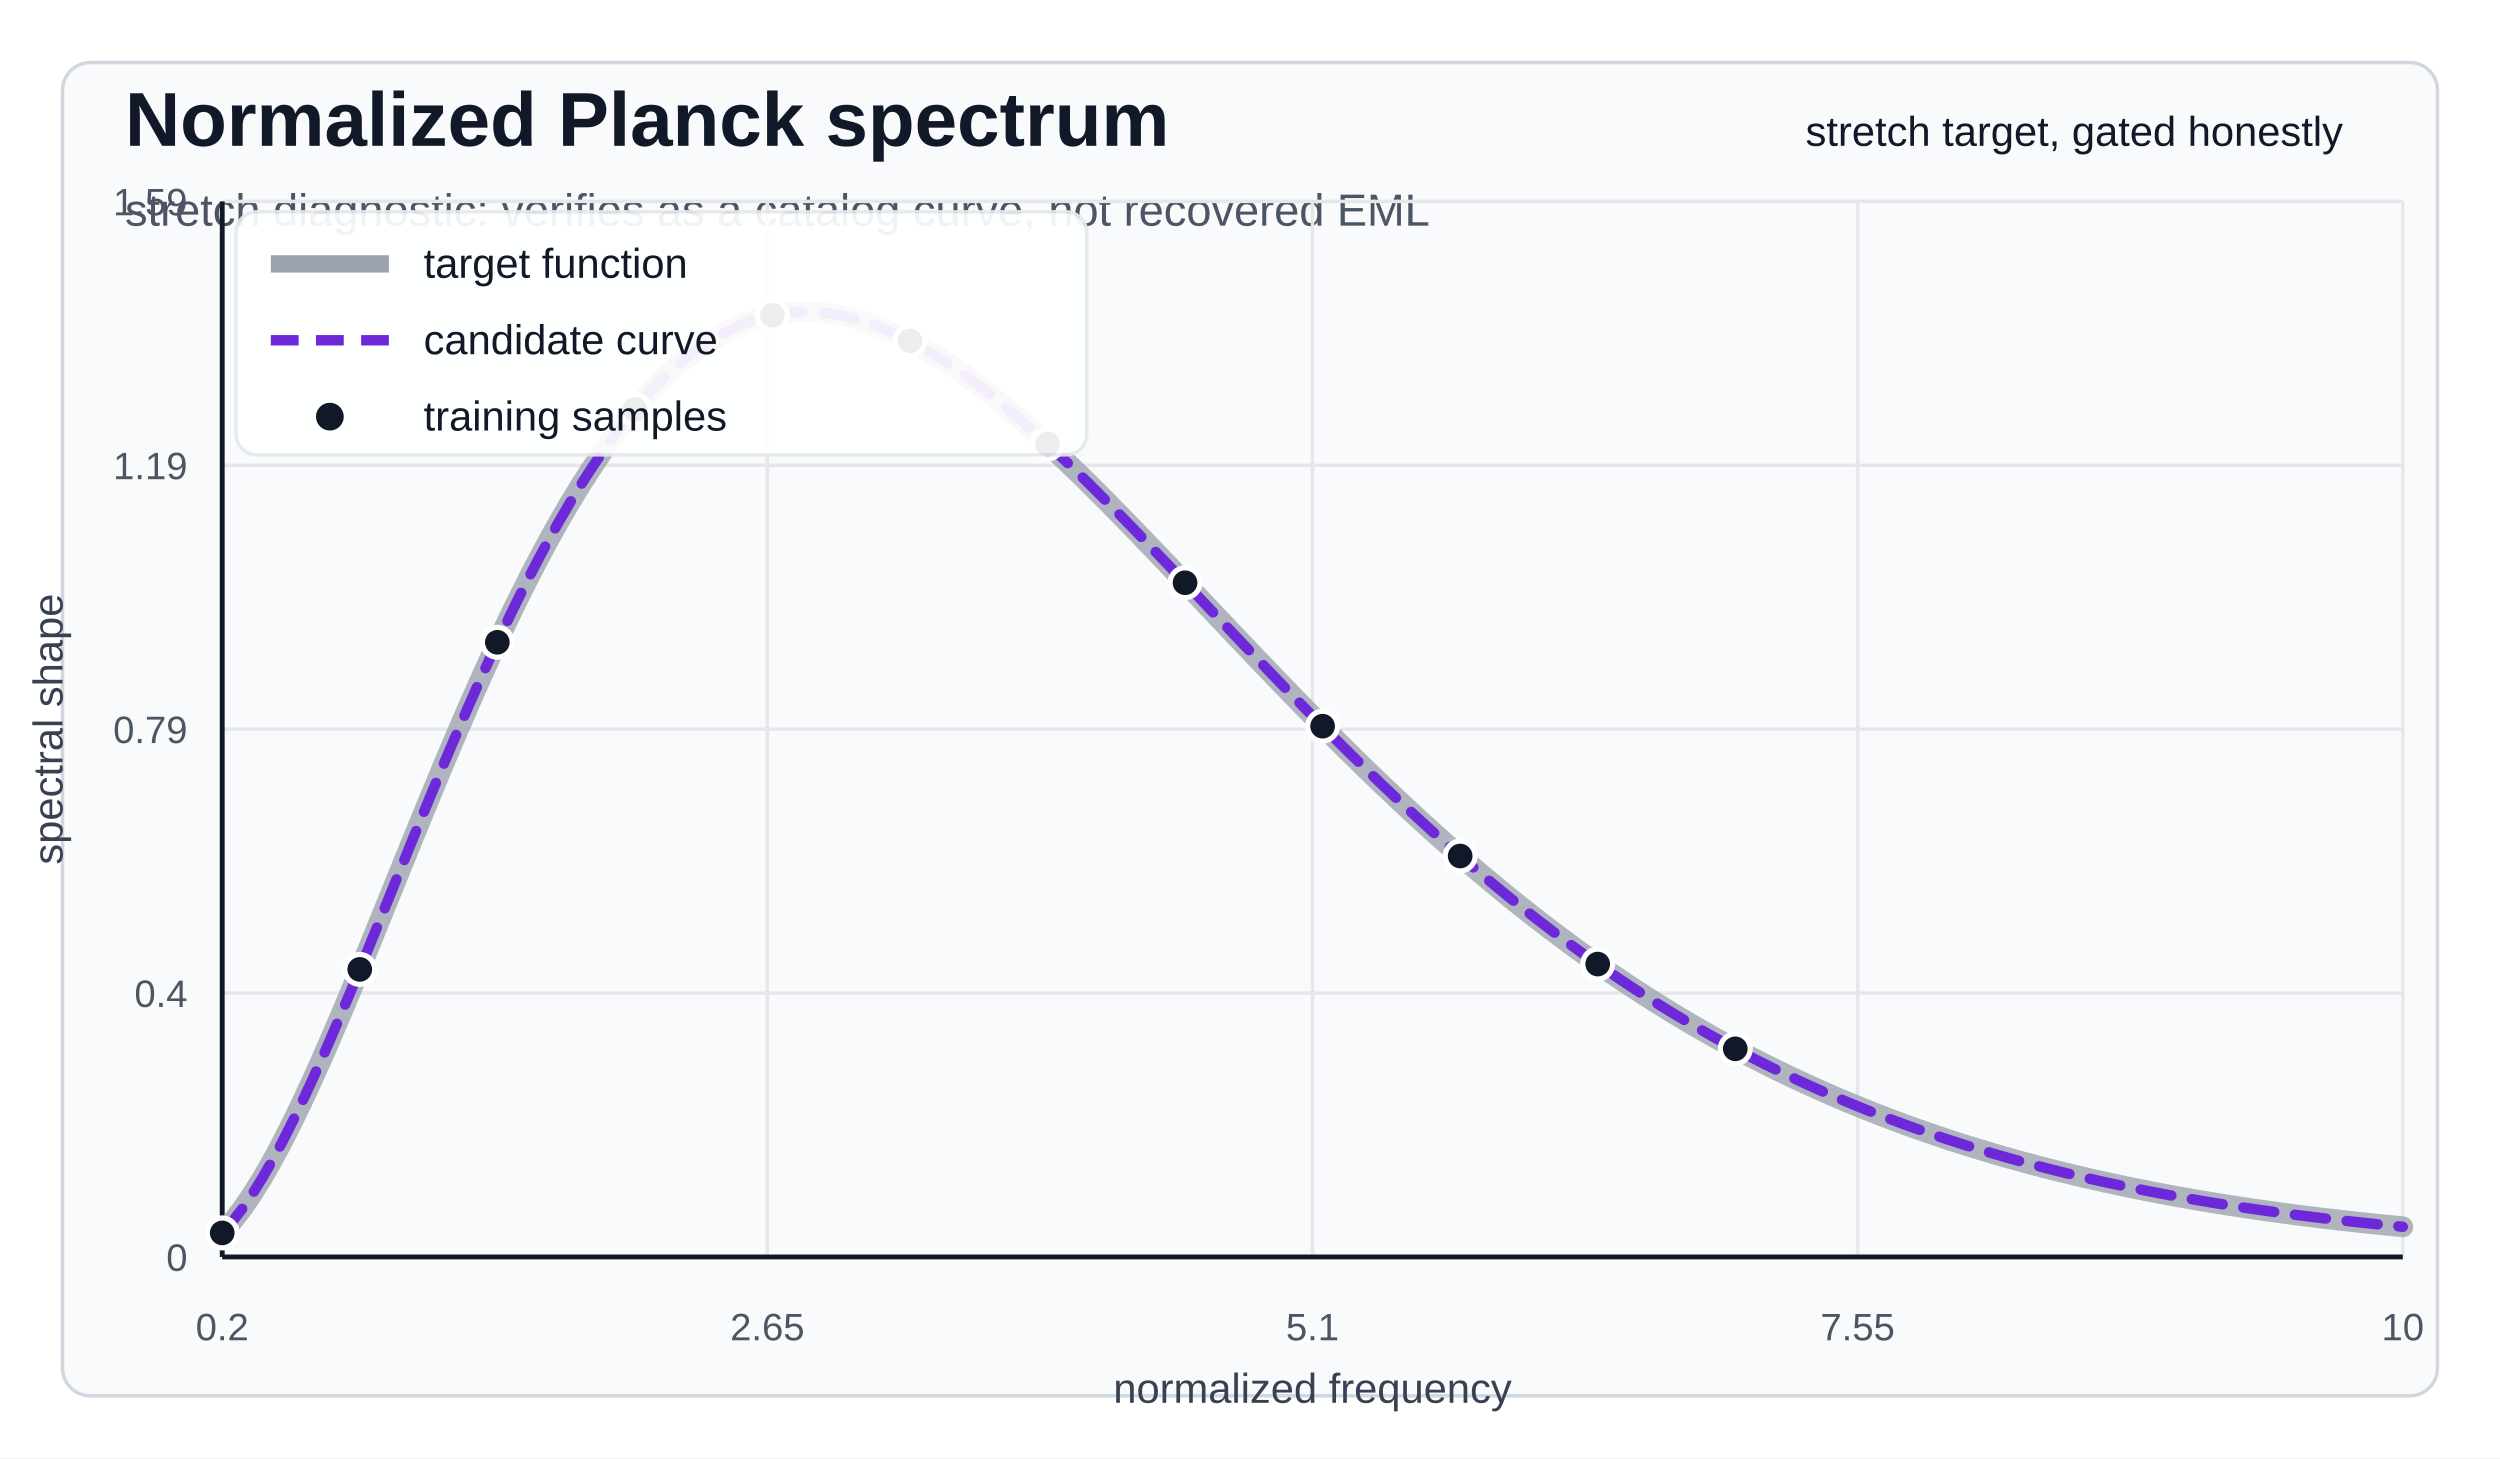
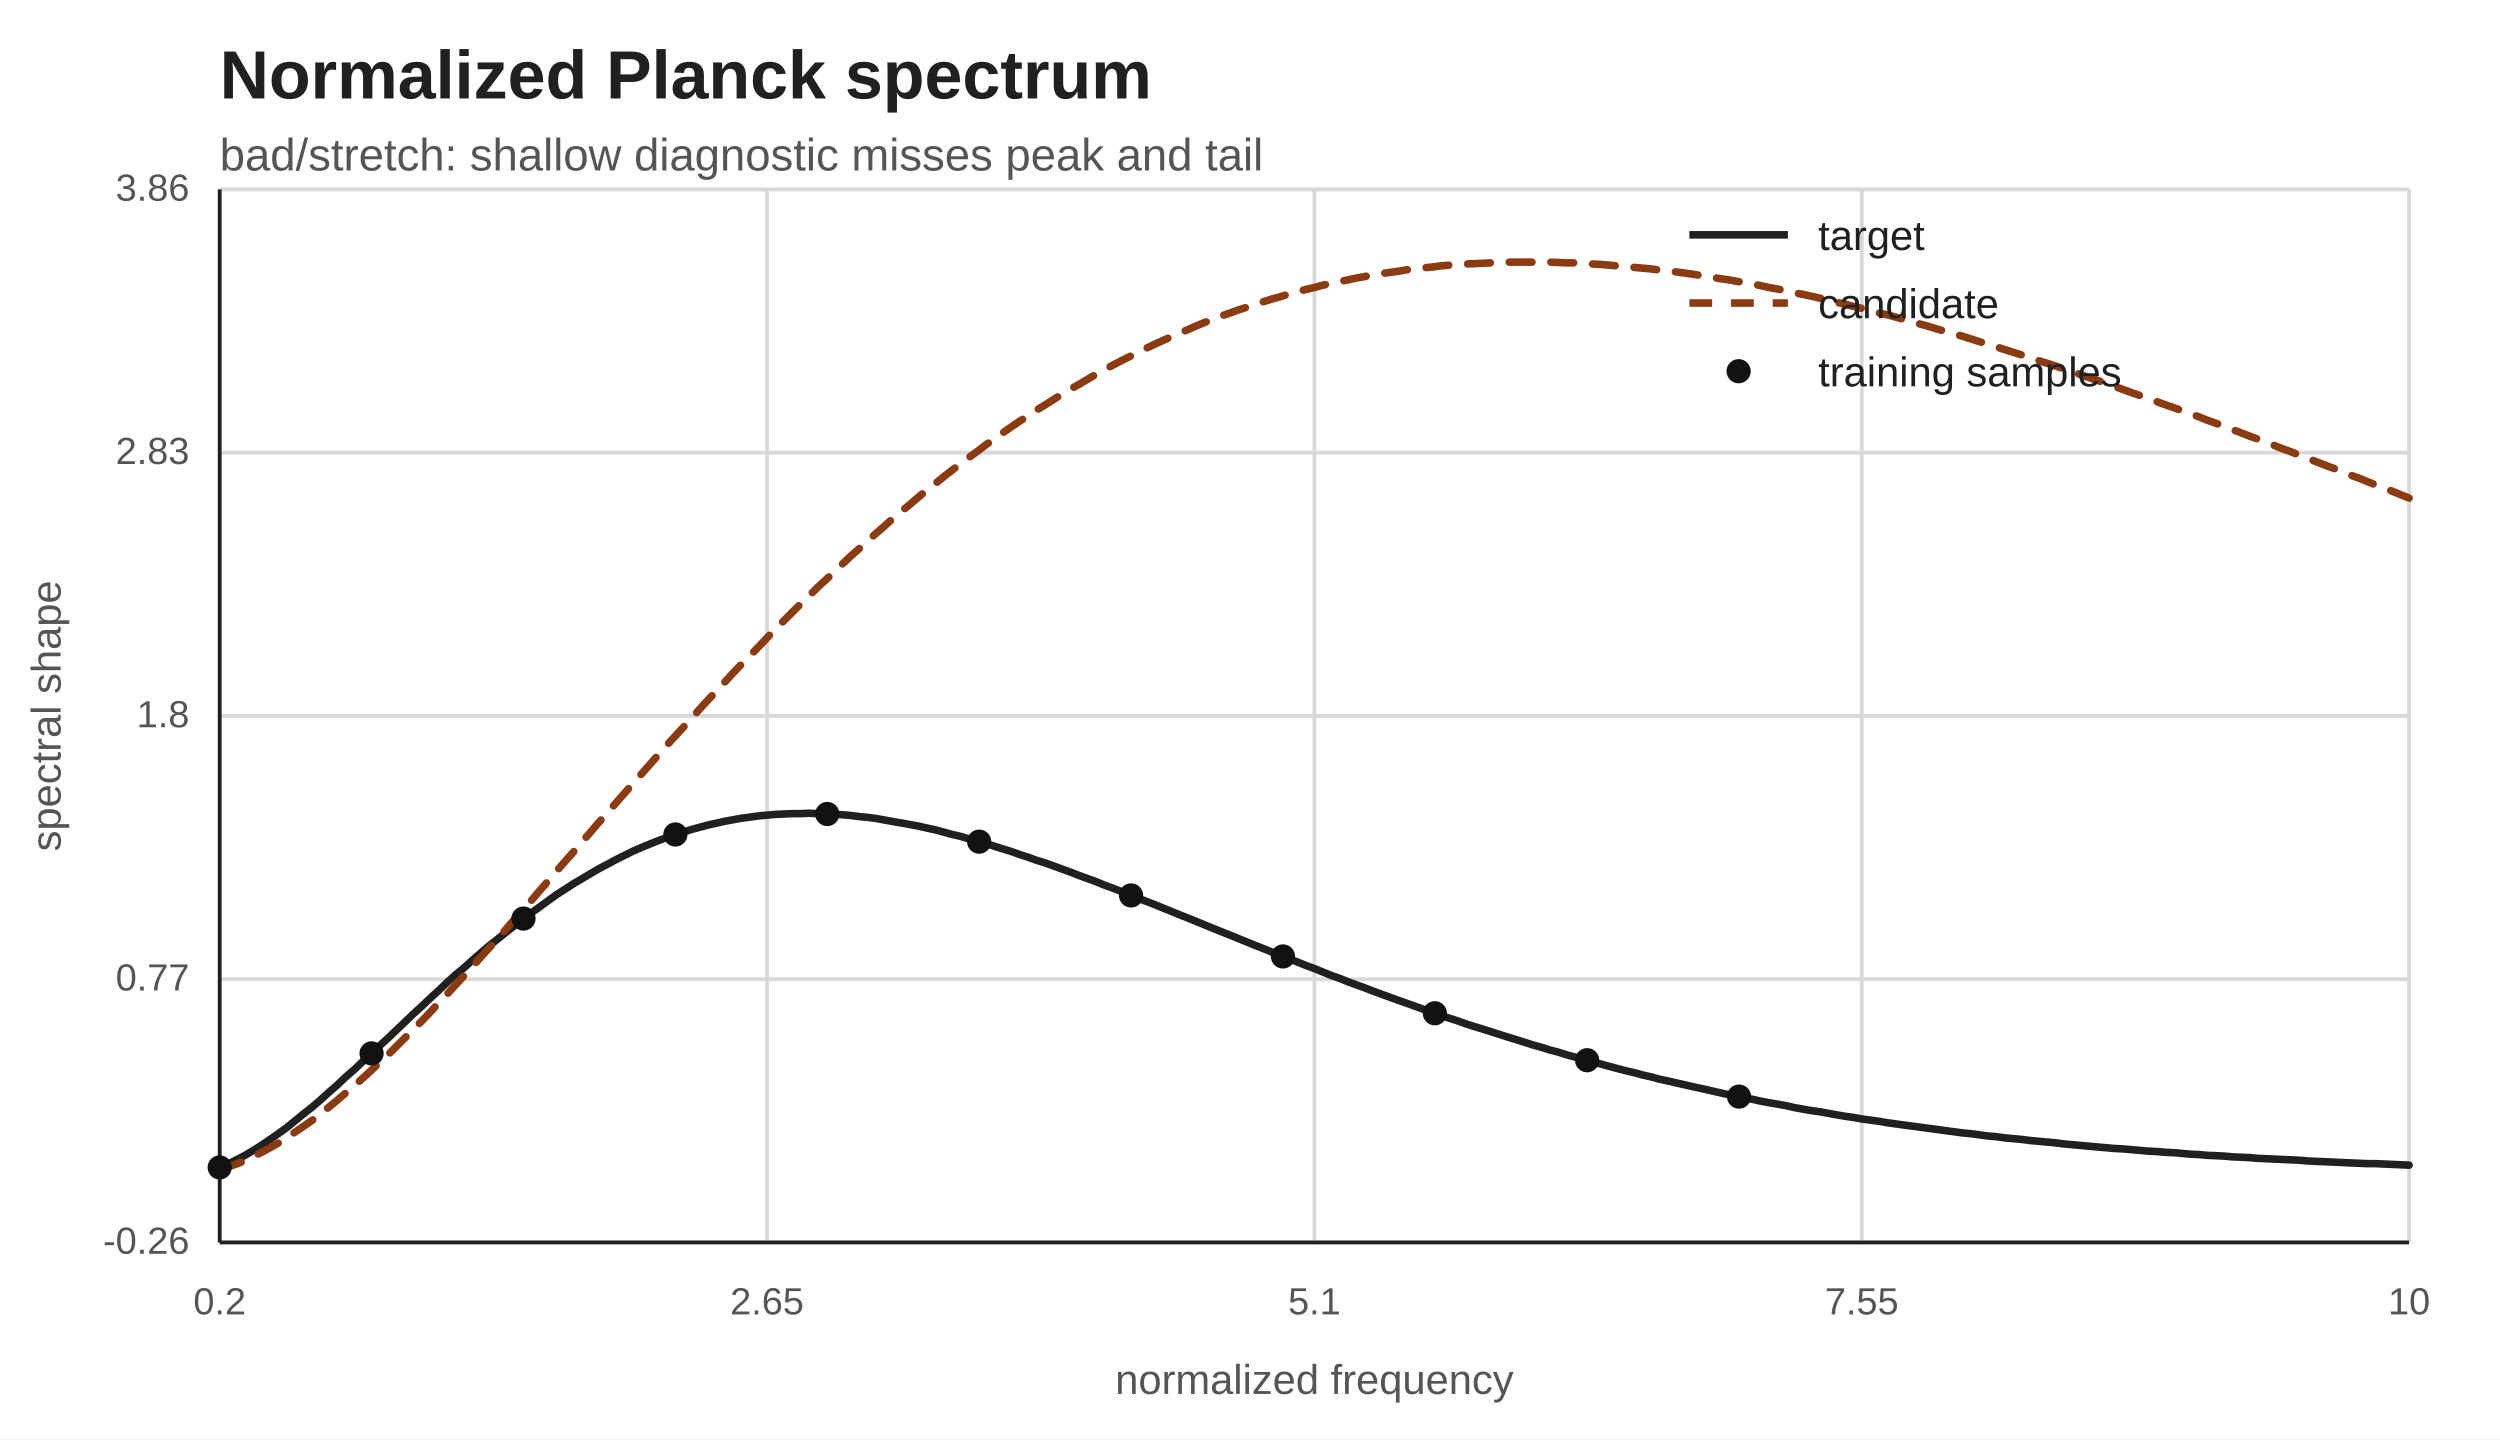
- <svg xmlns="http://www.w3.org/2000/svg" width="720" height="420" viewBox="0 0 720 420" role="img" aria-labelledby="title desc">
-   <rect width="720" height="420" fill="#ffffff" />
-   <rect x="18" y="18" width="684" height="384" rx="8" fill="#f8fafc" stroke="#d0d7de" />
-   <text x="36" y="42" font-family="Arial, sans-serif" font-size="22" font-weight="700" fill="#111827">Normalized Planck spectrum</text>
-   <text x="36" y="65" font-family="Arial, sans-serif" font-size="13" fill="#4b5563">stretch diagnostic: verifies as a catalog curve, not recovered EML</text>
-   <text x="520" y="42" font-family="Arial, sans-serif" font-size="12" fill="#111827">stretch target, gated honestly</text>
-   <line x1="64.00" y1="58" x2="64.00" y2="362" stroke="#e5e7eb" stroke-width="1" />
-   <text x="64.00" y="386" text-anchor="middle" font-family="Arial, sans-serif" font-size="11" fill="#4b5563">0.2</text>
-   <line x1="221.00" y1="58" x2="221.00" y2="362" stroke="#e5e7eb" stroke-width="1" />
-   <text x="221.00" y="386" text-anchor="middle" font-family="Arial, sans-serif" font-size="11" fill="#4b5563">2.65</text>
-   <line x1="378.00" y1="58" x2="378.00" y2="362" stroke="#e5e7eb" stroke-width="1" />
-   <text x="378.00" y="386" text-anchor="middle" font-family="Arial, sans-serif" font-size="11" fill="#4b5563">5.1</text>
-   <line x1="535.00" y1="58" x2="535.00" y2="362" stroke="#e5e7eb" stroke-width="1" />
-   <text x="535.00" y="386" text-anchor="middle" font-family="Arial, sans-serif" font-size="11" fill="#4b5563">7.55</text>
-   <line x1="692.00" y1="58" x2="692.00" y2="362" stroke="#e5e7eb" stroke-width="1" />
-   <text x="692.00" y="386" text-anchor="middle" font-family="Arial, sans-serif" font-size="11" fill="#4b5563">10</text>
-   <line x1="64" y1="362.00" x2="692" y2="362.00" stroke="#e5e7eb" stroke-width="1" />
-   <text x="54" y="366.00" text-anchor="end" font-family="Arial, sans-serif" font-size="11" fill="#4b5563">0</text>
-   <line x1="64" y1="286.00" x2="692" y2="286.00" stroke="#e5e7eb" stroke-width="1" />
-   <text x="54" y="290.00" text-anchor="end" font-family="Arial, sans-serif" font-size="11" fill="#4b5563">0.4</text>
-   <line x1="64" y1="210.00" x2="692" y2="210.00" stroke="#e5e7eb" stroke-width="1" />
-   <text x="54" y="214.00" text-anchor="end" font-family="Arial, sans-serif" font-size="11" fill="#4b5563">0.79</text>
-   <line x1="64" y1="134.00" x2="692" y2="134.00" stroke="#e5e7eb" stroke-width="1" />
-   <text x="54" y="138.00" text-anchor="end" font-family="Arial, sans-serif" font-size="11" fill="#4b5563">1.19</text>
-   <line x1="64" y1="58.00" x2="692" y2="58.00" stroke="#e5e7eb" stroke-width="1" />
-   <text x="54" y="62.00" text-anchor="end" font-family="Arial, sans-serif" font-size="11" fill="#4b5563">1.59</text>
-   <line x1="64" y1="362" x2="692" y2="362" stroke="#111827" stroke-width="1.4" />
-   <line x1="64" y1="58" x2="64" y2="362" stroke="#111827" stroke-width="1.4" />
-   <text x="378.00" y="404" text-anchor="middle" font-family="Arial, sans-serif" font-size="12" fill="#374151">normalized frequency</text>
-   <text x="18" y="210.00" transform="rotate(-90 18 210.00)" text-anchor="middle" font-family="Arial, sans-serif" font-size="12" fill="#374151">spectral shape</text>
-   <polyline points="64.00,355.08 66.85,351.89 69.71,348.20 72.56,344.04 75.42,339.47 78.27,334.51 81.13,329.20 83.98,323.59 86.84,317.70 89.69,311.56 92.55,305.22 95.40,298.70 98.25,292.03 101.11,285.23 103.96,278.34 106.82,271.37 109.67,264.36 112.53,257.32 115.38,250.28 118.24,243.25 121.09,236.26 123.95,229.32 126.80,222.45 129.65,215.66 132.51,208.98 135.36,202.40 138.22,195.96 141.07,189.64 143.93,183.48 146.78,177.48 149.64,171.64 152.49,165.97 155.35,160.49 158.20,155.19 161.05,150.09 163.91,145.18 166.76,140.48 169.62,135.99 172.47,131.70 175.33,127.62 178.18,123.76 181.04,120.11 183.89,116.68 186.75,113.46 189.60,110.45 192.45,107.66 195.31,105.09 198.16,102.72 201.02,100.56 203.87,98.62 206.73,96.87 209.58,95.33 212.44,93.98 215.29,92.84 218.15,91.88 221.00,91.11 223.85,90.52 226.71,90.12 229.56,89.89 232.42,89.83 235.27,89.94 238.13,90.21 240.98,90.63 243.84,91.21 246.69,91.94 249.55,92.81 252.40,93.81 255.25,94.95 258.11,96.22 260.96,97.61 263.82,99.11 266.67,100.73 269.53,102.46 272.38,104.29 275.24,106.21 278.09,108.23 280.95,110.34 283.80,112.53 286.65,114.80 289.51,117.14 292.36,119.56 295.22,122.04 298.07,124.58 300.93,127.18 303.78,129.83 306.64,132.53 309.49,135.27 312.35,138.06 315.20,140.88 318.05,143.74 320.91,146.62 323.76,149.54 326.62,152.47 329.47,155.43 332.33,158.41 335.18,161.39 338.04,164.39 340.89,167.40 343.75,170.42 346.60,173.43 349.45,176.45 352.31,179.47 355.16,182.48 358.02,185.49 360.87,188.48 363.73,191.47 366.58,194.45 369.44,197.41 372.29,200.36 375.15,203.29 378.00,206.20 380.85,209.09 383.71,211.95 386.56,214.80 389.42,217.62 392.27,220.42 395.13,223.19 397.98,225.93 400.84,228.64 403.69,231.33 406.55,233.98 409.40,236.61 412.25,239.20 415.11,241.76 417.96,244.29 420.82,246.79 423.67,249.25 426.53,251.68 429.38,254.07 432.24,256.43 435.09,258.76 437.95,261.05 440.80,263.30 443.65,265.52 446.51,267.71 449.36,269.85 452.22,271.97 455.07,274.05 457.93,276.09 460.78,278.10 463.64,280.07 466.49,282.00 469.35,283.91 472.20,285.77 475.05,287.61 477.91,289.40 480.76,291.17 483.62,292.90 486.47,294.60 489.33,296.26 492.18,297.89 495.04,299.49 497.89,301.05 500.75,302.58 503.60,304.09 506.45,305.56 509.31,307.00 512.16,308.40 515.02,309.78 517.87,311.13 520.73,312.45 523.58,313.74 526.44,315.00 529.29,316.24 532.15,317.44 535.00,318.62 537.85,319.77 540.71,320.90 543.56,322.00 546.42,323.07 549.27,324.12 552.13,325.15 554.98,326.15 557.84,327.12 560.69,328.08 563.55,329.01 566.40,329.92 569.25,330.80 572.11,331.66 574.96,332.51 577.82,333.33 580.67,334.13 583.53,334.91 586.38,335.67 589.24,336.41 592.09,337.14 594.95,337.84 597.80,338.53 600.65,339.20 603.51,339.85 606.36,340.49 609.22,341.10 612.07,341.71 614.93,342.29 617.78,342.86 620.64,343.42 623.49,343.96 626.35,344.49 629.20,345.00 632.05,345.50 634.91,345.98 637.76,346.46 640.62,346.91 643.47,347.36 646.33,347.80 649.18,348.22 652.04,348.63 654.89,349.03 657.75,349.42 660.60,349.79 663.45,350.16 666.31,350.52 669.16,350.87 672.02,351.20 674.87,351.53 677.73,351.85 680.58,352.16 683.44,352.46 686.29,352.75 689.15,353.03 692.00,353.31" fill="none" stroke="#9ca3af" stroke-width="6" stroke-linecap="round" stroke-linejoin="round" opacity="0.8" />
-   <polyline points="64.00,355.08 66.85,351.89 69.71,348.20 72.56,344.04 75.42,339.47 78.27,334.51 81.13,329.20 83.98,323.59 86.84,317.70 89.69,311.56 92.55,305.22 95.40,298.70 98.25,292.03 101.11,285.23 103.96,278.34 106.82,271.37 109.67,264.36 112.53,257.32 115.38,250.28 118.24,243.25 121.09,236.26 123.95,229.32 126.80,222.45 129.65,215.66 132.51,208.98 135.36,202.40 138.22,195.96 141.07,189.64 143.93,183.48 146.78,177.48 149.64,171.64 152.49,165.97 155.35,160.49 158.20,155.19 161.05,150.09 163.91,145.18 166.76,140.48 169.62,135.99 172.47,131.70 175.33,127.62 178.18,123.76 181.04,120.11 183.89,116.68 186.75,113.46 189.60,110.45 192.45,107.66 195.31,105.09 198.16,102.72 201.02,100.56 203.87,98.62 206.73,96.87 209.58,95.33 212.44,93.98 215.29,92.84 218.15,91.88 221.00,91.11 223.85,90.52 226.71,90.12 229.56,89.89 232.42,89.83 235.27,89.94 238.13,90.21 240.98,90.63 243.84,91.21 246.69,91.94 249.55,92.81 252.40,93.81 255.25,94.95 258.11,96.22 260.96,97.61 263.82,99.11 266.67,100.73 269.53,102.46 272.38,104.29 275.24,106.21 278.09,108.23 280.95,110.34 283.80,112.53 286.65,114.80 289.51,117.14 292.36,119.56 295.22,122.04 298.07,124.58 300.93,127.18 303.78,129.83 306.64,132.53 309.49,135.27 312.35,138.06 315.20,140.88 318.05,143.74 320.91,146.62 323.76,149.54 326.62,152.47 329.47,155.43 332.33,158.41 335.18,161.39 338.04,164.39 340.89,167.40 343.75,170.42 346.60,173.43 349.45,176.45 352.31,179.47 355.16,182.48 358.02,185.49 360.87,188.48 363.73,191.47 366.58,194.45 369.44,197.41 372.29,200.36 375.15,203.29 378.00,206.20 380.85,209.09 383.71,211.95 386.56,214.80 389.42,217.62 392.27,220.42 395.13,223.19 397.98,225.93 400.84,228.64 403.69,231.33 406.55,233.98 409.40,236.61 412.25,239.20 415.11,241.76 417.96,244.29 420.82,246.79 423.67,249.25 426.53,251.68 429.38,254.07 432.24,256.43 435.09,258.76 437.95,261.05 440.80,263.30 443.65,265.52 446.51,267.71 449.36,269.85 452.22,271.97 455.07,274.05 457.93,276.09 460.78,278.10 463.64,280.07 466.49,282.00 469.35,283.91 472.20,285.77 475.05,287.61 477.91,289.40 480.76,291.17 483.62,292.90 486.47,294.60 489.33,296.26 492.18,297.89 495.04,299.49 497.89,301.05 500.75,302.58 503.60,304.09 506.45,305.56 509.31,307.00 512.16,308.40 515.02,309.78 517.87,311.13 520.73,312.45 523.58,313.74 526.44,315.00 529.29,316.24 532.15,317.44 535.00,318.62 537.85,319.77 540.71,320.90 543.56,322.00 546.42,323.07 549.27,324.12 552.13,325.15 554.98,326.15 557.84,327.12 560.69,328.08 563.55,329.01 566.40,329.92 569.25,330.80 572.11,331.66 574.96,332.51 577.82,333.33 580.67,334.13 583.53,334.91 586.38,335.67 589.24,336.41 592.09,337.14 594.95,337.84 597.80,338.53 600.65,339.20 603.51,339.85 606.36,340.49 609.22,341.10 612.07,341.71 614.93,342.29 617.78,342.86 620.64,343.42 623.49,343.96 626.35,344.49 629.20,345.00 632.05,345.50 634.91,345.98 637.76,346.46 640.62,346.91 643.47,347.36 646.33,347.80 649.18,348.22 652.04,348.63 654.89,349.03 657.75,349.42 660.60,349.79 663.45,350.16 666.31,350.52 669.16,350.87 672.02,351.20 674.87,351.53 677.73,351.85 680.58,352.16 683.44,352.46 686.29,352.75 689.15,353.03 692.00,353.31" fill="none" stroke="#6d28d9" stroke-width="3" stroke-dasharray="9 6" stroke-linecap="round" stroke-linejoin="round" />
-   <circle cx="64.00" cy="355.08" r="4.3" fill="#111827" stroke="#ffffff" stroke-width="1.5" />
-   <circle cx="103.61" cy="279.19" r="4.3" fill="#111827" stroke="#ffffff" stroke-width="1.5" />
-   <circle cx="143.23" cy="184.98" r="4.3" fill="#111827" stroke="#ffffff" stroke-width="1.5" />
-   <circle cx="182.84" cy="117.91" r="4.3" fill="#111827" stroke="#ffffff" stroke-width="1.5" />
-   <circle cx="222.46" cy="90.79" r="4.3" fill="#111827" stroke="#ffffff" stroke-width="1.5" />
-   <circle cx="262.07" cy="98.18" r="4.3" fill="#111827" stroke="#ffffff" stroke-width="1.5" />
-   <circle cx="301.68" cy="127.88" r="4.3" fill="#111827" stroke="#ffffff" stroke-width="1.5" />
-   <circle cx="341.30" cy="167.83" r="4.3" fill="#111827" stroke="#ffffff" stroke-width="1.5" />
-   <circle cx="380.91" cy="209.14" r="4.3" fill="#111827" stroke="#ffffff" stroke-width="1.5" />
-   <circle cx="420.53" cy="246.53" r="4.3" fill="#111827" stroke="#ffffff" stroke-width="1.5" />
-   <circle cx="460.14" cy="277.65" r="4.3" fill="#111827" stroke="#ffffff" stroke-width="1.5" />
-   <circle cx="499.76" cy="302.06" r="4.3" fill="#111827" stroke="#ffffff" stroke-width="1.5" />
-   <rect x="68" y="61" width="245" height="70" rx="6" fill="#ffffff" opacity="0.92" stroke="#e5e7eb" />
-   <line x1="78" y1="76" x2="112" y2="76" stroke="#9ca3af" stroke-width="5" />
-   <text x="122" y="80" font-family="Arial, sans-serif" font-size="12" fill="#111827">target function</text>
-   <line x1="78" y1="98" x2="112" y2="98" stroke="#6d28d9" stroke-width="3" stroke-dasharray="8 5" />
-   <text x="122" y="102" font-family="Arial, sans-serif" font-size="12" fill="#111827">candidate curve</text>
-   <circle cx="95" cy="120" r="4" fill="#111827" />
-   <text x="122" y="124" font-family="Arial, sans-serif" font-size="12" fill="#111827">training samples</text>
+ <svg xmlns="http://www.w3.org/2000/svg" width="660" height="380" viewBox="0 0 660 380" role="img" aria-labelledby="title desc">
+   <rect width="100%" height="100%" fill="#ffffff" />
+   <text x="58" y="26" font-family="Arial, sans-serif" font-size="18" font-weight="700" fill="#202020">Normalized Planck spectrum</text>
+   <text x="58" y="45" font-family="Arial, sans-serif" font-size="12" fill="#555555">bad/stretch: shallow diagnostic misses peak and tail</text>
+   <line x1="58.0" y1="50" x2="58.0" y2="328" stroke="#d8d8d8" stroke-width="1" />
+   <text x="58.0" y="347" text-anchor="middle" font-family="Arial, sans-serif" font-size="10" fill="#555555">0.2</text>
+   <line x1="202.5" y1="50" x2="202.5" y2="328" stroke="#d8d8d8" stroke-width="1" />
+   <text x="202.5" y="347" text-anchor="middle" font-family="Arial, sans-serif" font-size="10" fill="#555555">2.65</text>
+   <line x1="347.0" y1="50" x2="347.0" y2="328" stroke="#d8d8d8" stroke-width="1" />
+   <text x="347.0" y="347" text-anchor="middle" font-family="Arial, sans-serif" font-size="10" fill="#555555">5.1</text>
+   <line x1="491.5" y1="50" x2="491.5" y2="328" stroke="#d8d8d8" stroke-width="1" />
+   <text x="491.5" y="347" text-anchor="middle" font-family="Arial, sans-serif" font-size="10" fill="#555555">7.55</text>
+   <line x1="636.0" y1="50" x2="636.0" y2="328" stroke="#d8d8d8" stroke-width="1" />
+   <text x="636.0" y="347" text-anchor="middle" font-family="Arial, sans-serif" font-size="10" fill="#555555">10</text>
+   <line x1="58" y1="328.0" x2="636" y2="328.0" stroke="#d8d8d8" stroke-width="1" />
+   <text x="50" y="331.0" text-anchor="end" font-family="Arial, sans-serif" font-size="10" fill="#555555">-0.26</text>
+   <line x1="58" y1="258.5" x2="636" y2="258.5" stroke="#d8d8d8" stroke-width="1" />
+   <text x="50" y="261.5" text-anchor="end" font-family="Arial, sans-serif" font-size="10" fill="#555555">0.77</text>
+   <line x1="58" y1="189.0" x2="636" y2="189.0" stroke="#d8d8d8" stroke-width="1" />
+   <text x="50" y="192.0" text-anchor="end" font-family="Arial, sans-serif" font-size="10" fill="#555555">1.8</text>
+   <line x1="58" y1="119.5" x2="636" y2="119.5" stroke="#d8d8d8" stroke-width="1" />
+   <text x="50" y="122.5" text-anchor="end" font-family="Arial, sans-serif" font-size="10" fill="#555555">2.83</text>
+   <line x1="58" y1="50.0" x2="636" y2="50.0" stroke="#d8d8d8" stroke-width="1" />
+   <text x="50" y="53.0" text-anchor="end" font-family="Arial, sans-serif" font-size="10" fill="#555555">3.86</text>
+   <line x1="58" y1="328" x2="636" y2="328" stroke="#202020" stroke-width="1" />
+   <line x1="58" y1="50" x2="58" y2="328" stroke="#202020" stroke-width="1" />
+   <text x="347.0" y="368" text-anchor="middle" font-family="Arial, sans-serif" font-size="11" fill="#555555">normalized frequency</text>
+   <text x="16" y="189.0" transform="rotate(-90 16 189.0)" text-anchor="middle" font-family="Arial, sans-serif" font-size="11" fill="#555555">spectral shape</text>
+   <polyline points="58.0,308.2 60.2,307.3 62.4,306.2 64.7,305.0 66.9,303.7 69.1,302.3 71.3,300.8 73.6,299.2 75.8,297.6 78.0,295.8 80.2,294.0 82.5,292.2 84.7,290.3 86.9,288.3 89.1,286.4 91.3,284.3 93.6,282.3 95.8,280.2 98.0,278.1 100.2,276.1 102.5,274.0 104.7,271.9 106.9,269.8 109.1,267.7 111.4,265.6 113.6,263.5 115.8,261.5 118.0,259.4 120.2,257.4 122.5,255.5 124.7,253.5 126.9,251.6 129.1,249.7 131.4,247.9 133.6,246.1 135.8,244.4 138.0,242.6 140.3,241.0 142.5,239.4 144.7,237.8 146.9,236.2 149.1,234.8 151.4,233.3 153.6,232.0 155.8,230.7 158.0,229.4 160.3,228.2 162.5,227.0 164.7,225.9 166.9,224.8 169.2,223.8 171.4,222.9 173.6,222.0 175.8,221.2 178.0,220.4 180.3,219.7 182.5,219.0 184.7,218.4 186.9,217.8 189.2,217.3 191.4,216.8 193.6,216.4 195.8,216.0 198.1,215.7 200.3,215.4 202.5,215.2 204.7,215.0 206.9,214.9 209.2,214.8 211.4,214.8 213.6,214.7 215.8,214.8 218.1,214.9 220.3,215.0 222.5,215.1 224.7,215.3 227.0,215.6 229.2,215.8 231.4,216.1 233.6,216.5 235.8,216.9 238.1,217.3 240.3,217.7 242.5,218.1 244.7,218.6 247.0,219.1 249.2,219.7 251.4,220.3 253.6,220.8 255.9,221.5 258.1,222.1 260.3,222.7 262.5,223.4 264.7,224.1 267.0,224.8 269.2,225.6 271.4,226.3 273.6,227.1 275.9,227.8 278.1,228.6 280.3,229.4 282.5,230.2 284.8,231.1 287.0,231.9 289.2,232.7 291.4,233.6 293.6,234.4 295.9,235.3 298.1,236.2 300.3,237.1 302.5,237.9 304.8,238.8 307.0,239.7 309.2,240.6 311.4,241.5 313.7,242.4 315.9,243.3 318.1,244.2 320.3,245.1 322.5,246.0 324.8,246.9 327.0,247.8 329.2,248.7 331.4,249.6 333.7,250.5 335.9,251.4 338.1,252.3 340.3,253.1 342.6,254.0 344.8,254.9 347.0,255.7 349.2,256.6 351.4,257.5 353.7,258.3 355.9,259.2 358.1,260.0 360.3,260.8 362.6,261.7 364.8,262.5 367.0,263.3 369.2,264.1 371.5,264.9 373.7,265.7 375.9,266.5 378.1,267.2 380.3,268.0 382.6,268.8 384.8,269.5 387.0,270.3 389.2,271.0 391.5,271.7 393.7,272.4 395.9,273.1 398.1,273.8 400.4,274.5 402.6,275.2 404.8,275.9 407.0,276.5 409.2,277.2 411.5,277.8 413.7,278.5 415.9,279.1 418.1,279.7 420.4,280.3 422.6,280.9 424.8,281.5 427.0,282.1 429.3,282.7 431.5,283.2 433.7,283.8 435.9,284.3 438.1,284.9 440.4,285.4 442.6,285.9 444.8,286.4 447.0,286.9 449.3,287.4 451.5,287.9 453.7,288.4 455.9,288.9 458.2,289.3 460.4,289.8 462.6,290.2 464.8,290.7 467.0,291.1 469.3,291.5 471.5,291.9 473.7,292.4 475.9,292.8 478.2,293.2 480.4,293.5 482.6,293.9 484.8,294.3 487.1,294.7 489.3,295.0 491.5,295.4 493.7,295.7 495.9,296.0 498.2,296.4 500.4,296.7 502.6,297.0 504.8,297.3 507.1,297.6 509.3,297.9 511.5,298.2 513.7,298.5 516.0,298.8 518.2,299.1 520.4,299.3 522.6,299.6 524.8,299.9 527.1,300.1 529.3,300.4 531.5,300.6 533.7,300.8 536.0,301.1 538.2,301.3 540.4,301.5 542.6,301.7 544.9,302.0 547.1,302.2 549.3,302.4 551.5,302.6 553.7,302.8 556.0,303.0 558.2,303.2 560.4,303.3 562.6,303.5 564.9,303.7 567.1,303.9 569.3,304.0 571.5,304.2 573.8,304.3 576.0,304.5 578.2,304.7 580.4,304.8 582.6,305.0 584.9,305.1 587.1,305.2 589.3,305.4 591.5,305.5 593.8,305.6 596.0,305.8 598.2,305.9 600.4,306.0 602.7,306.1 604.9,306.2 607.1,306.3 609.3,306.5 611.5,306.6 613.8,306.7 616.0,306.8 618.2,306.9 620.4,307.0 622.7,307.1 624.9,307.2 627.1,307.2 629.3,307.3 631.6,307.4 633.8,307.5 636.0,307.6" fill="none" stroke="#202020" stroke-width="2" stroke-linecap="round" stroke-linejoin="round" />
+   <polyline points="58.0,308.8 60.2,308.1 62.4,307.3 64.7,306.4 66.9,305.3 69.1,304.2 71.3,303.0 73.6,301.7 75.8,300.3 78.0,298.8 80.2,297.3 82.5,295.7 84.7,294.0 86.9,292.2 89.1,290.4 91.3,288.5 93.6,286.6 95.8,284.6 98.0,282.6 100.2,280.5 102.5,278.4 104.7,276.2 106.9,274.0 109.1,271.8 111.4,269.5 113.6,267.2 115.8,264.8 118.0,262.5 120.2,260.1 122.5,257.6 124.7,255.2 126.9,252.7 129.1,250.3 131.4,247.8 133.6,245.3 135.8,242.7 138.0,240.2 140.3,237.7 142.5,235.1 144.7,232.6 146.9,230.0 149.1,227.5 151.4,224.9 153.6,222.3 155.8,219.8 158.0,217.2 160.3,214.7 162.5,212.1 164.7,209.6 166.9,207.1 169.2,204.5 171.4,202.0 173.6,199.5 175.8,197.0 178.0,194.6 180.3,192.1 182.5,189.7 184.7,187.2 186.9,184.8 189.2,182.4 191.4,180.0 193.6,177.6 195.8,175.3 198.1,173.0 200.3,170.7 202.5,168.4 204.7,166.1 206.9,163.9 209.2,161.6 211.4,159.4 213.6,157.3 215.8,155.1 218.1,153.0 220.3,150.9 222.5,148.8 224.7,146.7 227.0,144.7 229.2,142.7 231.4,140.7 233.6,138.8 235.8,136.8 238.1,134.9 240.3,133.1 242.5,131.2 244.7,129.4 247.0,127.6 249.2,125.8 251.4,124.1 253.6,122.4 255.9,120.7 258.1,119.1 260.3,117.4 262.5,115.9 264.7,114.3 267.0,112.7 269.2,111.2 271.4,109.8 273.6,108.3 275.9,106.9 278.1,105.5 280.3,104.1 282.5,102.8 284.8,101.5 287.0,100.2 289.2,98.9 291.4,97.7 293.6,96.5 295.9,95.3 298.1,94.2 300.3,93.1 302.5,92.0 304.8,90.9 307.0,89.9 309.2,88.9 311.4,87.9 313.7,87.0 315.9,86.0 318.1,85.1 320.3,84.3 322.5,83.4 324.8,82.6 327.0,81.8 329.2,81.1 331.4,80.3 333.7,79.6 335.9,78.9 338.1,78.3 340.3,77.6 342.6,77.0 344.8,76.4 347.0,75.9 349.2,75.3 351.4,74.8 353.7,74.3 355.9,73.9 358.1,73.4 360.3,73.0 362.6,72.6 364.8,72.2 367.0,71.9 369.2,71.6 371.5,71.2 373.7,71.0 375.9,70.7 378.1,70.5 380.3,70.2 382.6,70.0 384.8,69.9 387.0,69.7 389.2,69.6 391.5,69.5 393.7,69.4 395.9,69.3 398.1,69.2 400.4,69.2 402.6,69.2 404.8,69.2 407.0,69.2 409.2,69.2 411.5,69.3 413.7,69.4 415.9,69.4 418.1,69.6 420.4,69.7 422.6,69.8 424.8,70.0 427.0,70.2 429.3,70.3 431.5,70.6 433.7,70.8 435.9,71.0 438.1,71.3 440.4,71.5 442.6,71.8 444.8,72.1 447.0,72.4 449.3,72.8 451.5,73.1 453.7,73.5 455.9,73.8 458.2,74.2 460.4,74.6 462.6,75.0 464.8,75.4 467.0,75.9 469.3,76.3 471.5,76.8 473.7,77.3 475.9,77.7 478.2,78.2 480.4,78.7 482.6,79.2 484.8,79.8 487.1,80.3 489.3,80.9 491.5,81.4 493.7,82.0 495.9,82.6 498.2,83.1 500.4,83.7 502.6,84.3 504.8,85.0 507.1,85.6 509.3,86.2 511.5,86.9 513.7,87.5 516.0,88.2 518.2,88.8 520.4,89.5 522.6,90.2 524.8,90.9 527.1,91.6 529.3,92.3 531.5,93.0 533.7,93.7 536.0,94.4 538.2,95.2 540.4,95.9 542.6,96.6 544.9,97.4 547.1,98.1 549.3,98.9 551.5,99.7 553.7,100.4 556.0,101.2 558.2,102.0 560.4,102.8 562.6,103.6 564.9,104.4 567.1,105.2 569.3,106.0 571.5,106.8 573.8,107.6 576.0,108.4 578.2,109.2 580.4,110.0 582.6,110.9 584.9,111.7 587.1,112.5 589.3,113.4 591.5,114.2 593.8,115.1 596.0,115.9 598.2,116.7 600.4,117.6 602.7,118.5 604.9,119.3 607.1,120.2 609.3,121.0 611.5,121.9 613.8,122.8 616.0,123.6 618.2,124.5 620.4,125.4 622.7,126.2 624.9,127.1 627.1,128.0 629.3,128.8 631.6,129.7 633.8,130.6 636.0,131.5" fill="none" stroke="#8a3b12" stroke-width="2" stroke-dasharray="6 5" stroke-linecap="round" stroke-linejoin="round" />
+   <circle cx="58.0" cy="308.2" r="3.2" fill="#111111" />
+   <circle cx="98.1" cy="278.1" r="3.2" fill="#111111" />
+   <circle cx="138.2" cy="242.5" r="3.2" fill="#111111" />
+   <circle cx="178.3" cy="220.3" r="3.2" fill="#111111" />
+   <circle cx="218.4" cy="214.9" r="3.2" fill="#111111" />
+   <circle cx="258.5" cy="222.2" r="3.2" fill="#111111" />
+   <circle cx="298.6" cy="236.4" r="3.2" fill="#111111" />
+   <circle cx="338.7" cy="252.5" r="3.2" fill="#111111" />
+   <circle cx="378.8" cy="267.5" r="3.2" fill="#111111" />
+   <circle cx="419.0" cy="279.9" r="3.2" fill="#111111" />
+   <circle cx="459.1" cy="289.5" r="3.2" fill="#111111" />
+   <line x1="446" y1="62" x2="472" y2="62" stroke="#202020" stroke-width="2" />
+   <text x="480" y="66" font-family="Arial, sans-serif" font-size="11" fill="#202020">target</text>
+   <line x1="446" y1="80" x2="472" y2="80" stroke="#8a3b12" stroke-width="2" stroke-dasharray="6 5" />
+   <text x="480" y="84" font-family="Arial, sans-serif" font-size="11" fill="#202020">candidate</text>
+   <circle cx="459" cy="98" r="3.2" fill="#111111" />
+   <text x="480" y="102" font-family="Arial, sans-serif" font-size="11" fill="#202020">training samples</text>
</svg>
